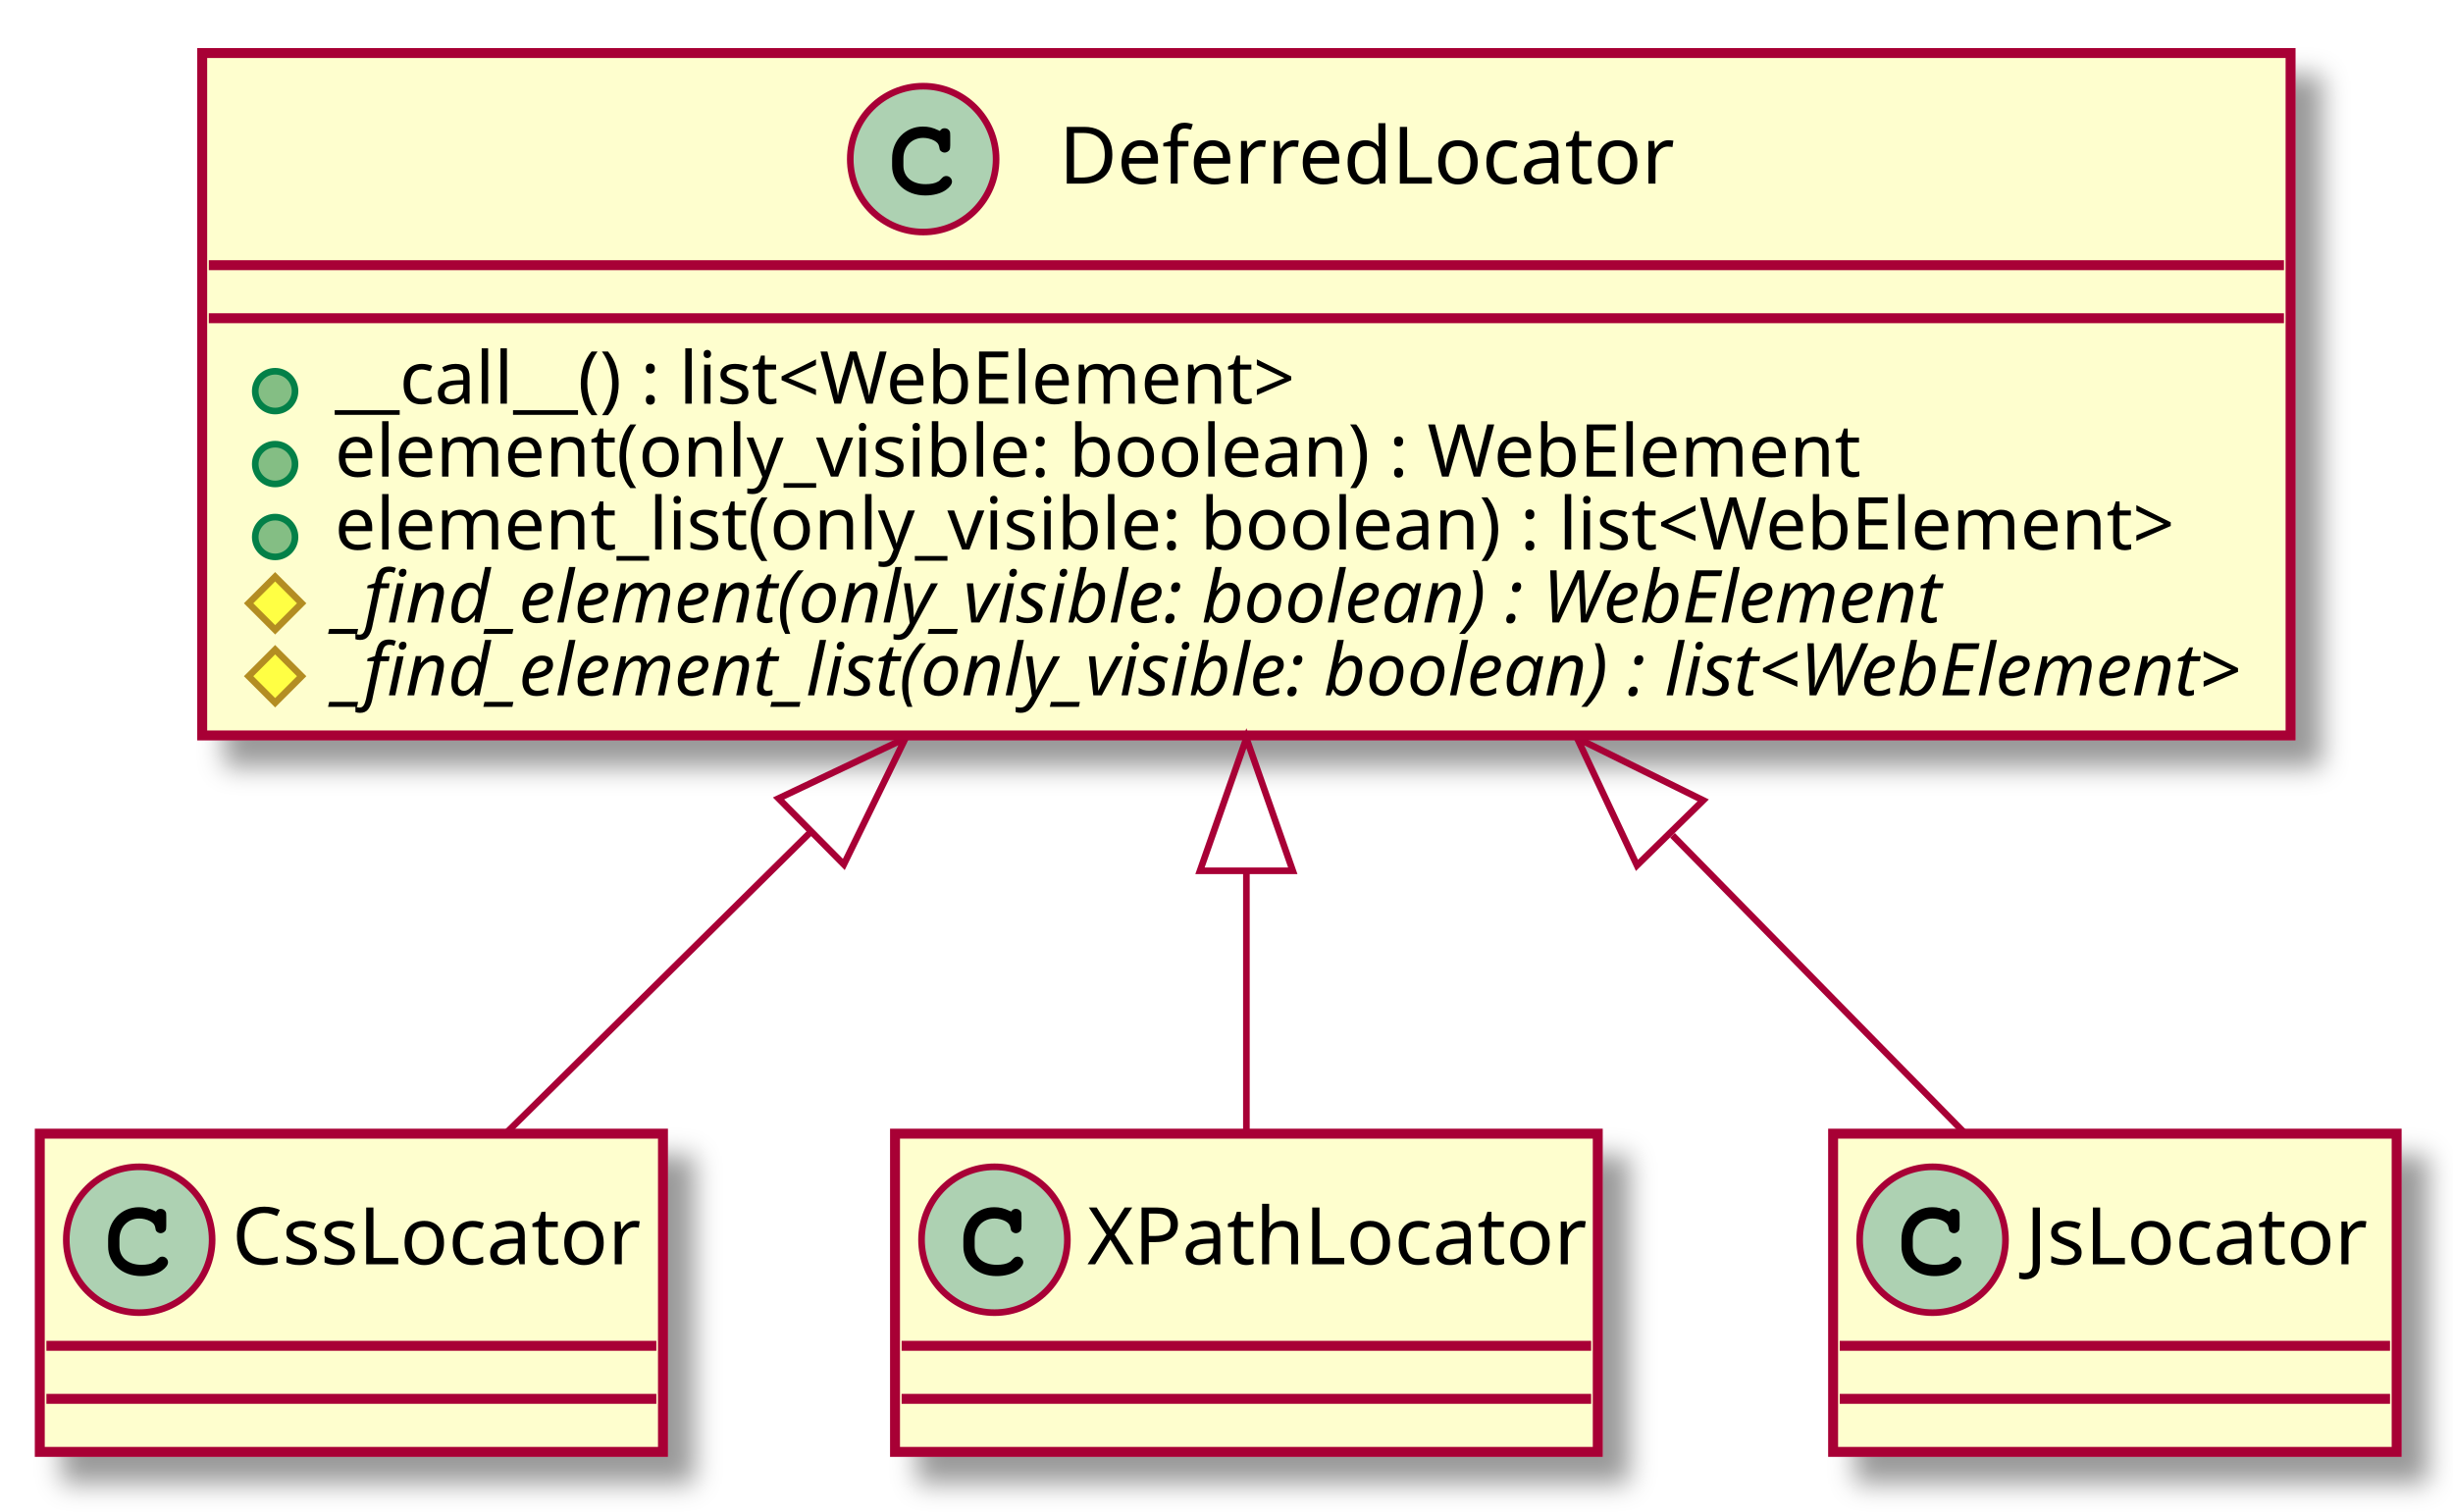
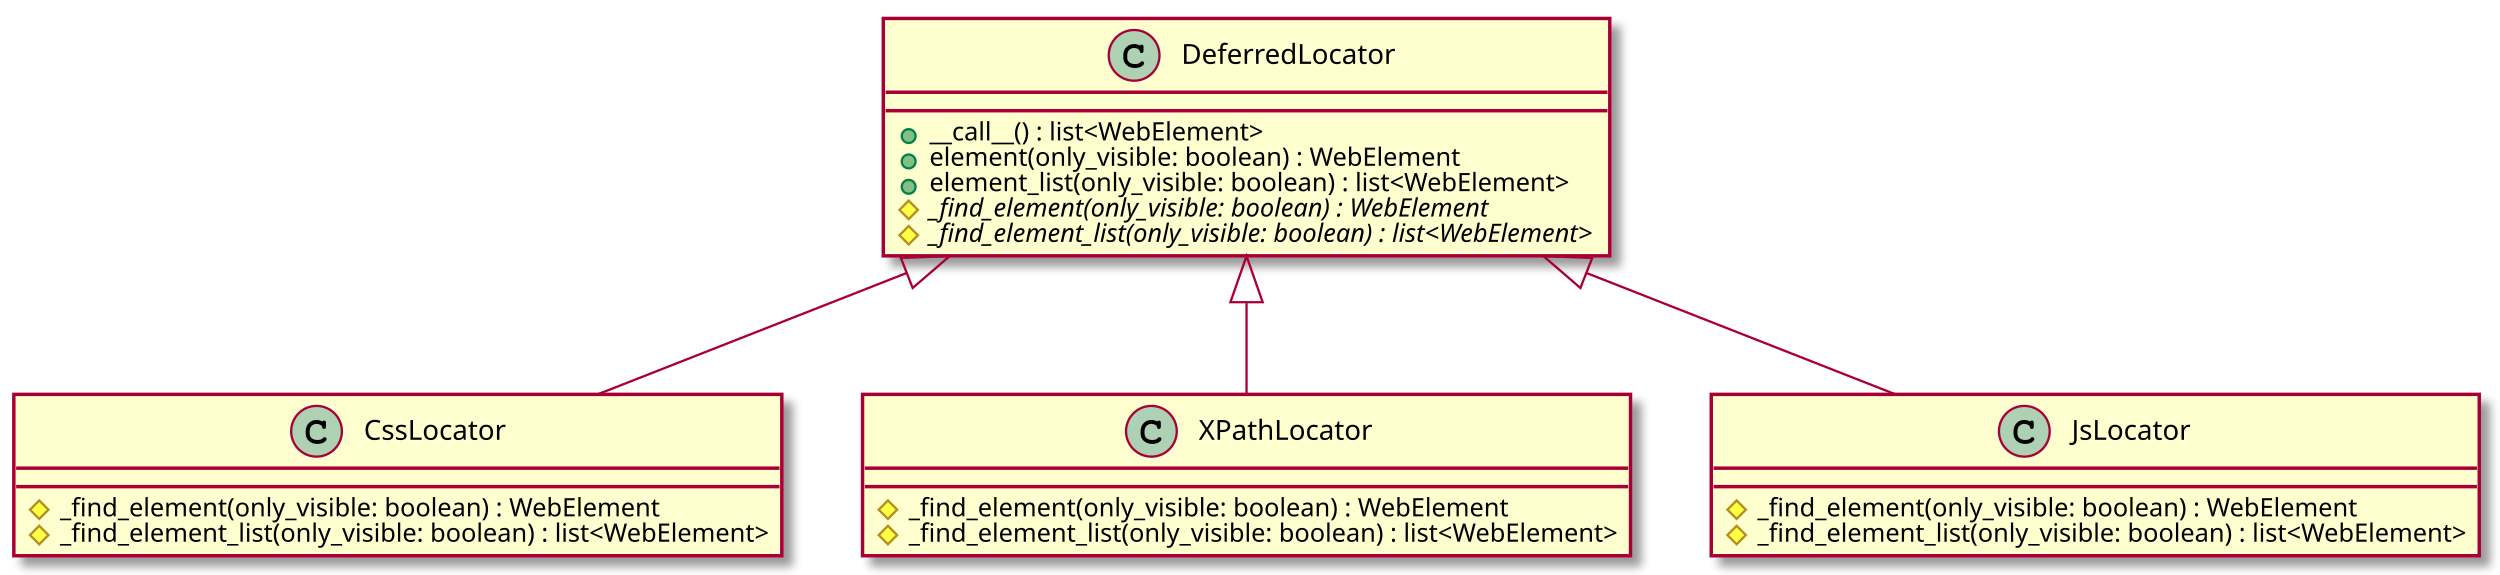
- <svg xmlns="http://www.w3.org/2000/svg" height="228px" style="width:370px;height:228px;" version="1.1" viewBox="0 0 370 228" width="370px">
+ <svg xmlns="http://www.w3.org/2000/svg" height="249px" style="width:1084px;height:249px;" version="1.1" viewBox="0 0 1084 249" width="1084px">
  <defs>
    <filter height="300%" id="f1" width="300%" x="-1" y="-1">
      <feGaussianBlur result="blurOut" stdDeviation="2.0" />
      <feColorMatrix in="blurOut" result="blurOut2" type="matrix" values="0 0 0 0 0 0 0 0 0 0 0 0 0 0 0 0 0 0 .4 0" />
      <feOffset dx="4.0" dy="4.0" in="blurOut2" result="blurOut3" />
      <feBlend in="SourceGraphic" in2="blurOut3" mode="normal" />
    </filter>
  </defs>
  <g>
-     <rect fill="#FEFECE" filter="url(#f1)" height="102.932" style="stroke: #A80036; stroke-width: 1.5;" width="315" x="30.5" y="8" />
-     <ellipse cx="139.25" cy="24" fill="#ADD1B2" rx="11" ry="11" style="stroke: #A80036; stroke-width: 1.0;" />
-     <path d="M141.594,19.672 L141.766,19.75 C141.984,19.438 142.188,19.344 142.484,19.344 C142.781,19.344 143.062,19.484 143.219,19.75 C143.312,19.906 143.328,20.031 143.328,20.469 L143.328,21.891 C143.328,22.312 143.297,22.5 143.188,22.656 C143.016,22.875 142.75,23.016 142.484,23.016 C142.266,23.016 142.031,22.906 141.891,22.766 C141.75,22.641 141.719,22.516 141.656,22.109 C141.562,21.703 141.391,21.484 140.906,21.203 C140.438,20.953 139.828,20.797 139.25,20.797 C137.516,20.797 136.266,22.109 136.266,23.891 L136.266,24.984 C136.266,26.688 137.562,27.781 139.609,27.781 C140.375,27.781 141.062,27.656 141.484,27.391 C141.672,27.297 141.672,27.297 142.125,26.812 C142.312,26.625 142.516,26.547 142.734,26.547 C143.203,26.547 143.594,26.938 143.594,27.391 C143.594,27.781 143.266,28.234 142.688,28.641 C141.938,29.188 140.781,29.484 139.562,29.484 C136.672,29.484 134.562,27.594 134.562,25.016 L134.562,23.891 C134.562,21.172 136.562,19.094 139.188,19.094 C140.062,19.094 140.656,19.234 141.594,19.672 Z " />
-     <text fill="#000000" font-family="sans-serif" font-size="12" lengthAdjust="spacingAndGlyphs" textLength="89" x="159.75" y="27.7">DeferredLocator</text>
-     <line style="stroke: #A80036; stroke-width: 1.5;" x1="31.5" x2="344.5" y1="40" y2="40" />
-     <line style="stroke: #A80036; stroke-width: 1.5;" x1="31.5" x2="344.5" y1="48" y2="48" />
-     <ellipse cx="41.5" cy="59" fill="#84BE84" rx="3" ry="3" style="stroke: #038048; stroke-width: 1.0;" />
-     <text fill="#000000" font-family="sans-serif" font-size="11" lengthAdjust="spacingAndGlyphs" textLength="151" x="50.5" y="60.889">__call__() : list&lt;WebElement&gt;</text>
-     <ellipse cx="41.5" cy="70" fill="#84BE84" rx="3" ry="3" style="stroke: #038048; stroke-width: 1.0;" />
-     <text fill="#000000" font-family="sans-serif" font-size="11" lengthAdjust="spacingAndGlyphs" textLength="227" x="50.5" y="71.889">element(only_visible: boolean) : WebElement</text>
-     <ellipse cx="41.5" cy="81" fill="#84BE84" rx="3" ry="3" style="stroke: #038048; stroke-width: 1.0;" />
-     <text fill="#000000" font-family="sans-serif" font-size="11" lengthAdjust="spacingAndGlyphs" textLength="274" x="50.5" y="82.889">element_list(only_visible: boolean) : list&lt;WebElement&gt;</text>
-     <polygon fill="#FFFF44" points="41.5,87,45.5,91,41.5,95,37.5,91" style="stroke: #B38D22; stroke-width: 1.0;" />
-     <text fill="#000000" font-family="sans-serif" font-size="11" font-style="italic" lengthAdjust="spacingAndGlyphs" textLength="245" x="50.5" y="93.889">_find_element(only_visible: boolean) : WebElement</text>
-     <polygon fill="#FFFF44" points="41.5,98,45.5,102,41.5,106,37.5,102" style="stroke: #B38D22; stroke-width: 1.0;" />
-     <text fill="#000000" font-family="sans-serif" font-size="11" font-style="italic" lengthAdjust="spacingAndGlyphs" textLength="289" x="50.5" y="104.889">_find_element_list(only_visible: boolean) : list&lt;WebElement&gt;</text>
-     <rect fill="#FEFECE" filter="url(#f1)" height="48" style="stroke: #A80036; stroke-width: 1.5;" width="94" x="6" y="171" />
-     <ellipse cx="21" cy="187" fill="#ADD1B2" rx="11" ry="11" style="stroke: #A80036; stroke-width: 1.0;" />
-     <path d="M23.344,182.672 L23.516,182.75 C23.734,182.438 23.938,182.344 24.234,182.344 C24.531,182.344 24.812,182.484 24.969,182.75 C25.062,182.906 25.078,183.031 25.078,183.469 L25.078,184.891 C25.078,185.312 25.047,185.5 24.938,185.656 C24.766,185.875 24.5,186.016 24.234,186.016 C24.016,186.016 23.781,185.906 23.641,185.766 C23.5,185.641 23.469,185.516 23.406,185.109 C23.312,184.703 23.141,184.484 22.656,184.203 C22.188,183.953 21.578,183.797 21,183.797 C19.266,183.797 18.016,185.109 18.016,186.891 L18.016,187.984 C18.016,189.688 19.312,190.781 21.359,190.781 C22.125,190.781 22.812,190.656 23.234,190.391 C23.422,190.297 23.422,190.297 23.875,189.812 C24.062,189.625 24.266,189.547 24.484,189.547 C24.953,189.547 25.344,189.938 25.344,190.391 C25.344,190.781 25.016,191.234 24.438,191.641 C23.688,192.188 22.531,192.484 21.312,192.484 C18.422,192.484 16.312,190.594 16.312,188.016 L16.312,186.891 C16.312,184.172 18.312,182.094 20.938,182.094 C21.812,182.094 22.406,182.234 23.344,182.672 Z " />
-     <text fill="#000000" font-family="sans-serif" font-size="12" lengthAdjust="spacingAndGlyphs" textLength="62" x="35" y="190.7">CssLocator</text>
-     <line style="stroke: #A80036; stroke-width: 1.5;" x1="7" x2="99" y1="203" y2="203" />
-     <line style="stroke: #A80036; stroke-width: 1.5;" x1="7" x2="99" y1="211" y2="211" />
-     <rect fill="#FEFECE" filter="url(#f1)" height="48" style="stroke: #A80036; stroke-width: 1.5;" width="106" x="135" y="171" />
-     <ellipse cx="150" cy="187" fill="#ADD1B2" rx="11" ry="11" style="stroke: #A80036; stroke-width: 1.0;" />
-     <path d="M152.344,182.672 L152.516,182.75 C152.734,182.438 152.938,182.344 153.234,182.344 C153.531,182.344 153.812,182.484 153.969,182.75 C154.062,182.906 154.078,183.031 154.078,183.469 L154.078,184.891 C154.078,185.312 154.047,185.5 153.938,185.656 C153.766,185.875 153.5,186.016 153.234,186.016 C153.016,186.016 152.781,185.906 152.641,185.766 C152.5,185.641 152.469,185.516 152.406,185.109 C152.312,184.703 152.141,184.484 151.656,184.203 C151.188,183.953 150.578,183.797 150,183.797 C148.266,183.797 147.016,185.109 147.016,186.891 L147.016,187.984 C147.016,189.688 148.312,190.781 150.359,190.781 C151.125,190.781 151.812,190.656 152.234,190.391 C152.422,190.297 152.422,190.297 152.875,189.812 C153.062,189.625 153.266,189.547 153.484,189.547 C153.953,189.547 154.344,189.938 154.344,190.391 C154.344,190.781 154.016,191.234 153.438,191.641 C152.688,192.188 151.531,192.484 150.312,192.484 C147.422,192.484 145.312,190.594 145.312,188.016 L145.312,186.891 C145.312,184.172 147.312,182.094 149.938,182.094 C150.812,182.094 151.406,182.234 152.344,182.672 Z " />
-     <text fill="#000000" font-family="sans-serif" font-size="12" lengthAdjust="spacingAndGlyphs" textLength="74" x="164" y="190.7">XPathLocator</text>
-     <line style="stroke: #A80036; stroke-width: 1.5;" x1="136" x2="240" y1="203" y2="203" />
-     <line style="stroke: #A80036; stroke-width: 1.5;" x1="136" x2="240" y1="211" y2="211" />
-     <rect fill="#FEFECE" filter="url(#f1)" height="48" style="stroke: #A80036; stroke-width: 1.5;" width="85" x="276.5" y="171" />
-     <ellipse cx="291.5" cy="187" fill="#ADD1B2" rx="11" ry="11" style="stroke: #A80036; stroke-width: 1.0;" />
-     <path d="M293.844,182.672 L294.016,182.75 C294.234,182.438 294.438,182.344 294.734,182.344 C295.031,182.344 295.312,182.484 295.469,182.75 C295.562,182.906 295.578,183.031 295.578,183.469 L295.578,184.891 C295.578,185.312 295.547,185.5 295.438,185.656 C295.266,185.875 295,186.016 294.734,186.016 C294.516,186.016 294.281,185.906 294.141,185.766 C294,185.641 293.969,185.516 293.906,185.109 C293.812,184.703 293.641,184.484 293.156,184.203 C292.688,183.953 292.078,183.797 291.5,183.797 C289.766,183.797 288.516,185.109 288.516,186.891 L288.516,187.984 C288.516,189.688 289.812,190.781 291.859,190.781 C292.625,190.781 293.312,190.656 293.734,190.391 C293.922,190.297 293.922,190.297 294.375,189.812 C294.562,189.625 294.766,189.547 294.984,189.547 C295.453,189.547 295.844,189.938 295.844,190.391 C295.844,190.781 295.516,191.234 294.938,191.641 C294.188,192.188 293.031,192.484 291.812,192.484 C288.922,192.484 286.812,190.594 286.812,188.016 L286.812,186.891 C286.812,184.172 288.812,182.094 291.438,182.094 C292.312,182.094 292.906,182.234 293.844,182.672 Z " />
-     <text fill="#000000" font-family="sans-serif" font-size="12" lengthAdjust="spacingAndGlyphs" textLength="53" x="305.5" y="190.7">JsLocator</text>
-     <line style="stroke: #A80036; stroke-width: 1.5;" x1="277.5" x2="360.5" y1="203" y2="203" />
-     <line style="stroke: #A80036; stroke-width: 1.5;" x1="277.5" x2="360.5" y1="211" y2="211" />
-     <path d="M122.265,125.504 C105.827,141.76 89.249,158.154 76.434,170.826 " fill="none" style="stroke: #A80036; stroke-width: 1.0;" />
-     <polygon fill="none" points="117.434,120.437,136.577,111.351,127.278,130.392,117.434,120.437" style="stroke: #A80036; stroke-width: 1.0;" />
-     <path d="M188,131.415 C188,145.679 188,159.69 188,170.826 " fill="none" style="stroke: #A80036; stroke-width: 1.0;" />
-     <polygon fill="none" points="181,131.351,188,111.351,195,131.351,181,131.351" style="stroke: #A80036; stroke-width: 1.0;" />
-     <path d="M252.27,125.997 C268.063,142.091 283.951,158.282 296.26,170.826 " fill="none" style="stroke: #A80036; stroke-width: 1.0;" />
-     <polygon fill="none" points="246.911,130.529,237.899,111.351,256.903,120.724,246.911,130.529" style="stroke: #A80036; stroke-width: 1.0;" />
+     <rect fill="#FEFECE" filter="url(#f1)" height="102.932" style="stroke: #A80036; stroke-width: 1.5;" width="315" x="383" y="8" />
+     <ellipse cx="491.75" cy="24" fill="#ADD1B2" rx="11" ry="11" style="stroke: #A80036; stroke-width: 1.0;" />
+     <path d="M494.094,19.672 L494.266,19.75 C494.484,19.438 494.688,19.344 494.984,19.344 C495.281,19.344 495.562,19.484 495.719,19.75 C495.812,19.906 495.828,20.031 495.828,20.469 L495.828,21.891 C495.828,22.312 495.797,22.5 495.688,22.656 C495.516,22.875 495.25,23.016 494.984,23.016 C494.766,23.016 494.531,22.906 494.391,22.766 C494.25,22.641 494.219,22.516 494.156,22.109 C494.062,21.703 493.891,21.484 493.406,21.203 C492.938,20.953 492.328,20.797 491.75,20.797 C490.016,20.797 488.766,22.109 488.766,23.891 L488.766,24.984 C488.766,26.688 490.062,27.781 492.109,27.781 C492.875,27.781 493.562,27.656 493.984,27.391 C494.172,27.297 494.172,27.297 494.625,26.812 C494.812,26.625 495.016,26.547 495.234,26.547 C495.703,26.547 496.094,26.938 496.094,27.391 C496.094,27.781 495.766,28.234 495.188,28.641 C494.438,29.188 493.281,29.484 492.062,29.484 C489.172,29.484 487.062,27.594 487.062,25.016 L487.062,23.891 C487.062,21.172 489.062,19.094 491.688,19.094 C492.562,19.094 493.156,19.234 494.094,19.672 Z " />
+     <text fill="#000000" font-family="sans-serif" font-size="12" lengthAdjust="spacingAndGlyphs" textLength="89" x="512.25" y="27.7">DeferredLocator</text>
+     <line style="stroke: #A80036; stroke-width: 1.5;" x1="384" x2="697" y1="40" y2="40" />
+     <line style="stroke: #A80036; stroke-width: 1.5;" x1="384" x2="697" y1="48" y2="48" />
+     <ellipse cx="394" cy="59" fill="#84BE84" rx="3" ry="3" style="stroke: #038048; stroke-width: 1.0;" />
+     <text fill="#000000" font-family="sans-serif" font-size="11" lengthAdjust="spacingAndGlyphs" textLength="151" x="403" y="60.889">__call__() : list&lt;WebElement&gt;</text>
+     <ellipse cx="394" cy="70" fill="#84BE84" rx="3" ry="3" style="stroke: #038048; stroke-width: 1.0;" />
+     <text fill="#000000" font-family="sans-serif" font-size="11" lengthAdjust="spacingAndGlyphs" textLength="227" x="403" y="71.889">element(only_visible: boolean) : WebElement</text>
+     <ellipse cx="394" cy="81" fill="#84BE84" rx="3" ry="3" style="stroke: #038048; stroke-width: 1.0;" />
+     <text fill="#000000" font-family="sans-serif" font-size="11" lengthAdjust="spacingAndGlyphs" textLength="274" x="403" y="82.889">element_list(only_visible: boolean) : list&lt;WebElement&gt;</text>
+     <polygon fill="#FFFF44" points="394,87,398,91,394,95,390,91" style="stroke: #B38D22; stroke-width: 1.0;" />
+     <text fill="#000000" font-family="sans-serif" font-size="11" font-style="italic" lengthAdjust="spacingAndGlyphs" textLength="245" x="403" y="93.889">_find_element(only_visible: boolean) : WebElement</text>
+     <polygon fill="#FFFF44" points="394,98,398,102,394,106,390,102" style="stroke: #B38D22; stroke-width: 1.0;" />
+     <text fill="#000000" font-family="sans-serif" font-size="11" font-style="italic" lengthAdjust="spacingAndGlyphs" textLength="289" x="403" y="104.889">_find_element_list(only_visible: boolean) : list&lt;WebElement&gt;</text>
+     <rect fill="#FEFECE" filter="url(#f1)" height="69.973" style="stroke: #A80036; stroke-width: 1.5;" width="333" x="6" y="171" />
+     <ellipse cx="137.25" cy="187" fill="#ADD1B2" rx="11" ry="11" style="stroke: #A80036; stroke-width: 1.0;" />
+     <path d="M139.594,182.672 L139.766,182.75 C139.984,182.438 140.188,182.344 140.484,182.344 C140.781,182.344 141.062,182.484 141.219,182.75 C141.312,182.906 141.328,183.031 141.328,183.469 L141.328,184.891 C141.328,185.312 141.297,185.5 141.188,185.656 C141.016,185.875 140.75,186.016 140.484,186.016 C140.266,186.016 140.031,185.906 139.891,185.766 C139.75,185.641 139.719,185.516 139.656,185.109 C139.562,184.703 139.391,184.484 138.906,184.203 C138.438,183.953 137.828,183.797 137.25,183.797 C135.516,183.797 134.266,185.109 134.266,186.891 L134.266,187.984 C134.266,189.688 135.562,190.781 137.609,190.781 C138.375,190.781 139.062,190.656 139.484,190.391 C139.672,190.297 139.672,190.297 140.125,189.812 C140.312,189.625 140.516,189.547 140.734,189.547 C141.203,189.547 141.594,189.938 141.594,190.391 C141.594,190.781 141.266,191.234 140.688,191.641 C139.938,192.188 138.781,192.484 137.562,192.484 C134.672,192.484 132.562,190.594 132.562,188.016 L132.562,186.891 C132.562,184.172 134.562,182.094 137.188,182.094 C138.062,182.094 138.656,182.234 139.594,182.672 Z " />
+     <text fill="#000000" font-family="sans-serif" font-size="12" lengthAdjust="spacingAndGlyphs" textLength="62" x="157.75" y="190.7">CssLocator</text>
+     <line style="stroke: #A80036; stroke-width: 1.5;" x1="7" x2="338" y1="203" y2="203" />
+     <line style="stroke: #A80036; stroke-width: 1.5;" x1="7" x2="338" y1="211" y2="211" />
+     <polygon fill="#FFFF44" points="17,217,21,221,17,225,13,221" style="stroke: #B38D22; stroke-width: 1.0;" />
+     <text fill="#000000" font-family="sans-serif" font-size="11" lengthAdjust="spacingAndGlyphs" textLength="260" x="26" y="223.889">_find_element(only_visible: boolean) : WebElement</text>
+     <polygon fill="#FFFF44" points="17,228,21,232,17,236,13,232" style="stroke: #B38D22; stroke-width: 1.0;" />
+     <text fill="#000000" font-family="sans-serif" font-size="11" lengthAdjust="spacingAndGlyphs" textLength="307" x="26" y="234.889">_find_element_list(only_visible: boolean) : list&lt;WebElement&gt;</text>
+     <rect fill="#FEFECE" filter="url(#f1)" height="69.973" style="stroke: #A80036; stroke-width: 1.5;" width="333" x="374" y="171" />
+     <ellipse cx="499.25" cy="187" fill="#ADD1B2" rx="11" ry="11" style="stroke: #A80036; stroke-width: 1.0;" />
+     <path d="M501.594,182.672 L501.766,182.75 C501.984,182.438 502.188,182.344 502.484,182.344 C502.781,182.344 503.062,182.484 503.219,182.75 C503.312,182.906 503.328,183.031 503.328,183.469 L503.328,184.891 C503.328,185.312 503.297,185.5 503.188,185.656 C503.016,185.875 502.75,186.016 502.484,186.016 C502.266,186.016 502.031,185.906 501.891,185.766 C501.75,185.641 501.719,185.516 501.656,185.109 C501.562,184.703 501.391,184.484 500.906,184.203 C500.438,183.953 499.828,183.797 499.25,183.797 C497.516,183.797 496.266,185.109 496.266,186.891 L496.266,187.984 C496.266,189.688 497.562,190.781 499.609,190.781 C500.375,190.781 501.062,190.656 501.484,190.391 C501.672,190.297 501.672,190.297 502.125,189.812 C502.312,189.625 502.516,189.547 502.734,189.547 C503.203,189.547 503.594,189.938 503.594,190.391 C503.594,190.781 503.266,191.234 502.688,191.641 C501.938,192.188 500.781,192.484 499.562,192.484 C496.672,192.484 494.562,190.594 494.562,188.016 L494.562,186.891 C494.562,184.172 496.562,182.094 499.188,182.094 C500.062,182.094 500.656,182.234 501.594,182.672 Z " />
+     <text fill="#000000" font-family="sans-serif" font-size="12" lengthAdjust="spacingAndGlyphs" textLength="74" x="519.75" y="190.7">XPathLocator</text>
+     <line style="stroke: #A80036; stroke-width: 1.5;" x1="375" x2="706" y1="203" y2="203" />
+     <line style="stroke: #A80036; stroke-width: 1.5;" x1="375" x2="706" y1="211" y2="211" />
+     <polygon fill="#FFFF44" points="385,217,389,221,385,225,381,221" style="stroke: #B38D22; stroke-width: 1.0;" />
+     <text fill="#000000" font-family="sans-serif" font-size="11" lengthAdjust="spacingAndGlyphs" textLength="260" x="394" y="223.889">_find_element(only_visible: boolean) : WebElement</text>
+     <polygon fill="#FFFF44" points="385,228,389,232,385,236,381,232" style="stroke: #B38D22; stroke-width: 1.0;" />
+     <text fill="#000000" font-family="sans-serif" font-size="11" lengthAdjust="spacingAndGlyphs" textLength="307" x="394" y="234.889">_find_element_list(only_visible: boolean) : list&lt;WebElement&gt;</text>
+     <rect fill="#FEFECE" filter="url(#f1)" height="69.973" style="stroke: #A80036; stroke-width: 1.5;" width="333" x="742" y="171" />
+     <ellipse cx="877.75" cy="187" fill="#ADD1B2" rx="11" ry="11" style="stroke: #A80036; stroke-width: 1.0;" />
+     <path d="M880.094,182.672 L880.266,182.75 C880.484,182.438 880.688,182.344 880.984,182.344 C881.281,182.344 881.562,182.484 881.719,182.75 C881.812,182.906 881.828,183.031 881.828,183.469 L881.828,184.891 C881.828,185.312 881.797,185.5 881.688,185.656 C881.516,185.875 881.25,186.016 880.984,186.016 C880.766,186.016 880.531,185.906 880.391,185.766 C880.25,185.641 880.219,185.516 880.156,185.109 C880.062,184.703 879.891,184.484 879.406,184.203 C878.938,183.953 878.328,183.797 877.75,183.797 C876.016,183.797 874.766,185.109 874.766,186.891 L874.766,187.984 C874.766,189.688 876.062,190.781 878.109,190.781 C878.875,190.781 879.562,190.656 879.984,190.391 C880.172,190.297 880.172,190.297 880.625,189.812 C880.812,189.625 881.016,189.547 881.234,189.547 C881.703,189.547 882.094,189.938 882.094,190.391 C882.094,190.781 881.766,191.234 881.188,191.641 C880.438,192.188 879.281,192.484 878.062,192.484 C875.172,192.484 873.062,190.594 873.062,188.016 L873.062,186.891 C873.062,184.172 875.062,182.094 877.688,182.094 C878.562,182.094 879.156,182.234 880.094,182.672 Z " />
+     <text fill="#000000" font-family="sans-serif" font-size="12" lengthAdjust="spacingAndGlyphs" textLength="53" x="898.25" y="190.7">JsLocator</text>
+     <line style="stroke: #A80036; stroke-width: 1.5;" x1="743" x2="1074" y1="203" y2="203" />
+     <line style="stroke: #A80036; stroke-width: 1.5;" x1="743" x2="1074" y1="211" y2="211" />
+     <polygon fill="#FFFF44" points="753,217,757,221,753,225,749,221" style="stroke: #B38D22; stroke-width: 1.0;" />
+     <text fill="#000000" font-family="sans-serif" font-size="11" lengthAdjust="spacingAndGlyphs" textLength="260" x="762" y="223.889">_find_element(only_visible: boolean) : WebElement</text>
+     <polygon fill="#FFFF44" points="753,228,757,232,753,236,749,232" style="stroke: #B38D22; stroke-width: 1.0;" />
+     <text fill="#000000" font-family="sans-serif" font-size="11" lengthAdjust="spacingAndGlyphs" textLength="307" x="762" y="234.889">_find_element_list(only_visible: boolean) : list&lt;WebElement&gt;</text>
+     <path d="M392.915,118.451 C347.564,136.259 299.139,155.274 259.263,170.931 " fill="none" style="stroke: #A80036; stroke-width: 1.0;" />
+     <polygon fill="none" points="390.617,111.833,411.791,111.039,395.734,124.865,390.617,111.833" style="stroke: #A80036; stroke-width: 1.0;" />
+     <path d="M540.5,131.44 C540.5,145.08 540.5,158.782 540.5,170.601 " fill="none" style="stroke: #A80036; stroke-width: 1.0;" />
+     <polygon fill="none" points="533.5,131.039,540.5,111.039,547.5,131.039,533.5,131.039" style="stroke: #A80036; stroke-width: 1.0;" />
+     <path d="M688.085,118.451 C733.436,136.259 781.861,155.274 821.737,170.931 " fill="none" style="stroke: #A80036; stroke-width: 1.0;" />
+     <polygon fill="none" points="685.266,124.865,669.209,111.039,690.383,111.833,685.266,124.865" style="stroke: #A80036; stroke-width: 1.0;" />
  </g>
</svg>
